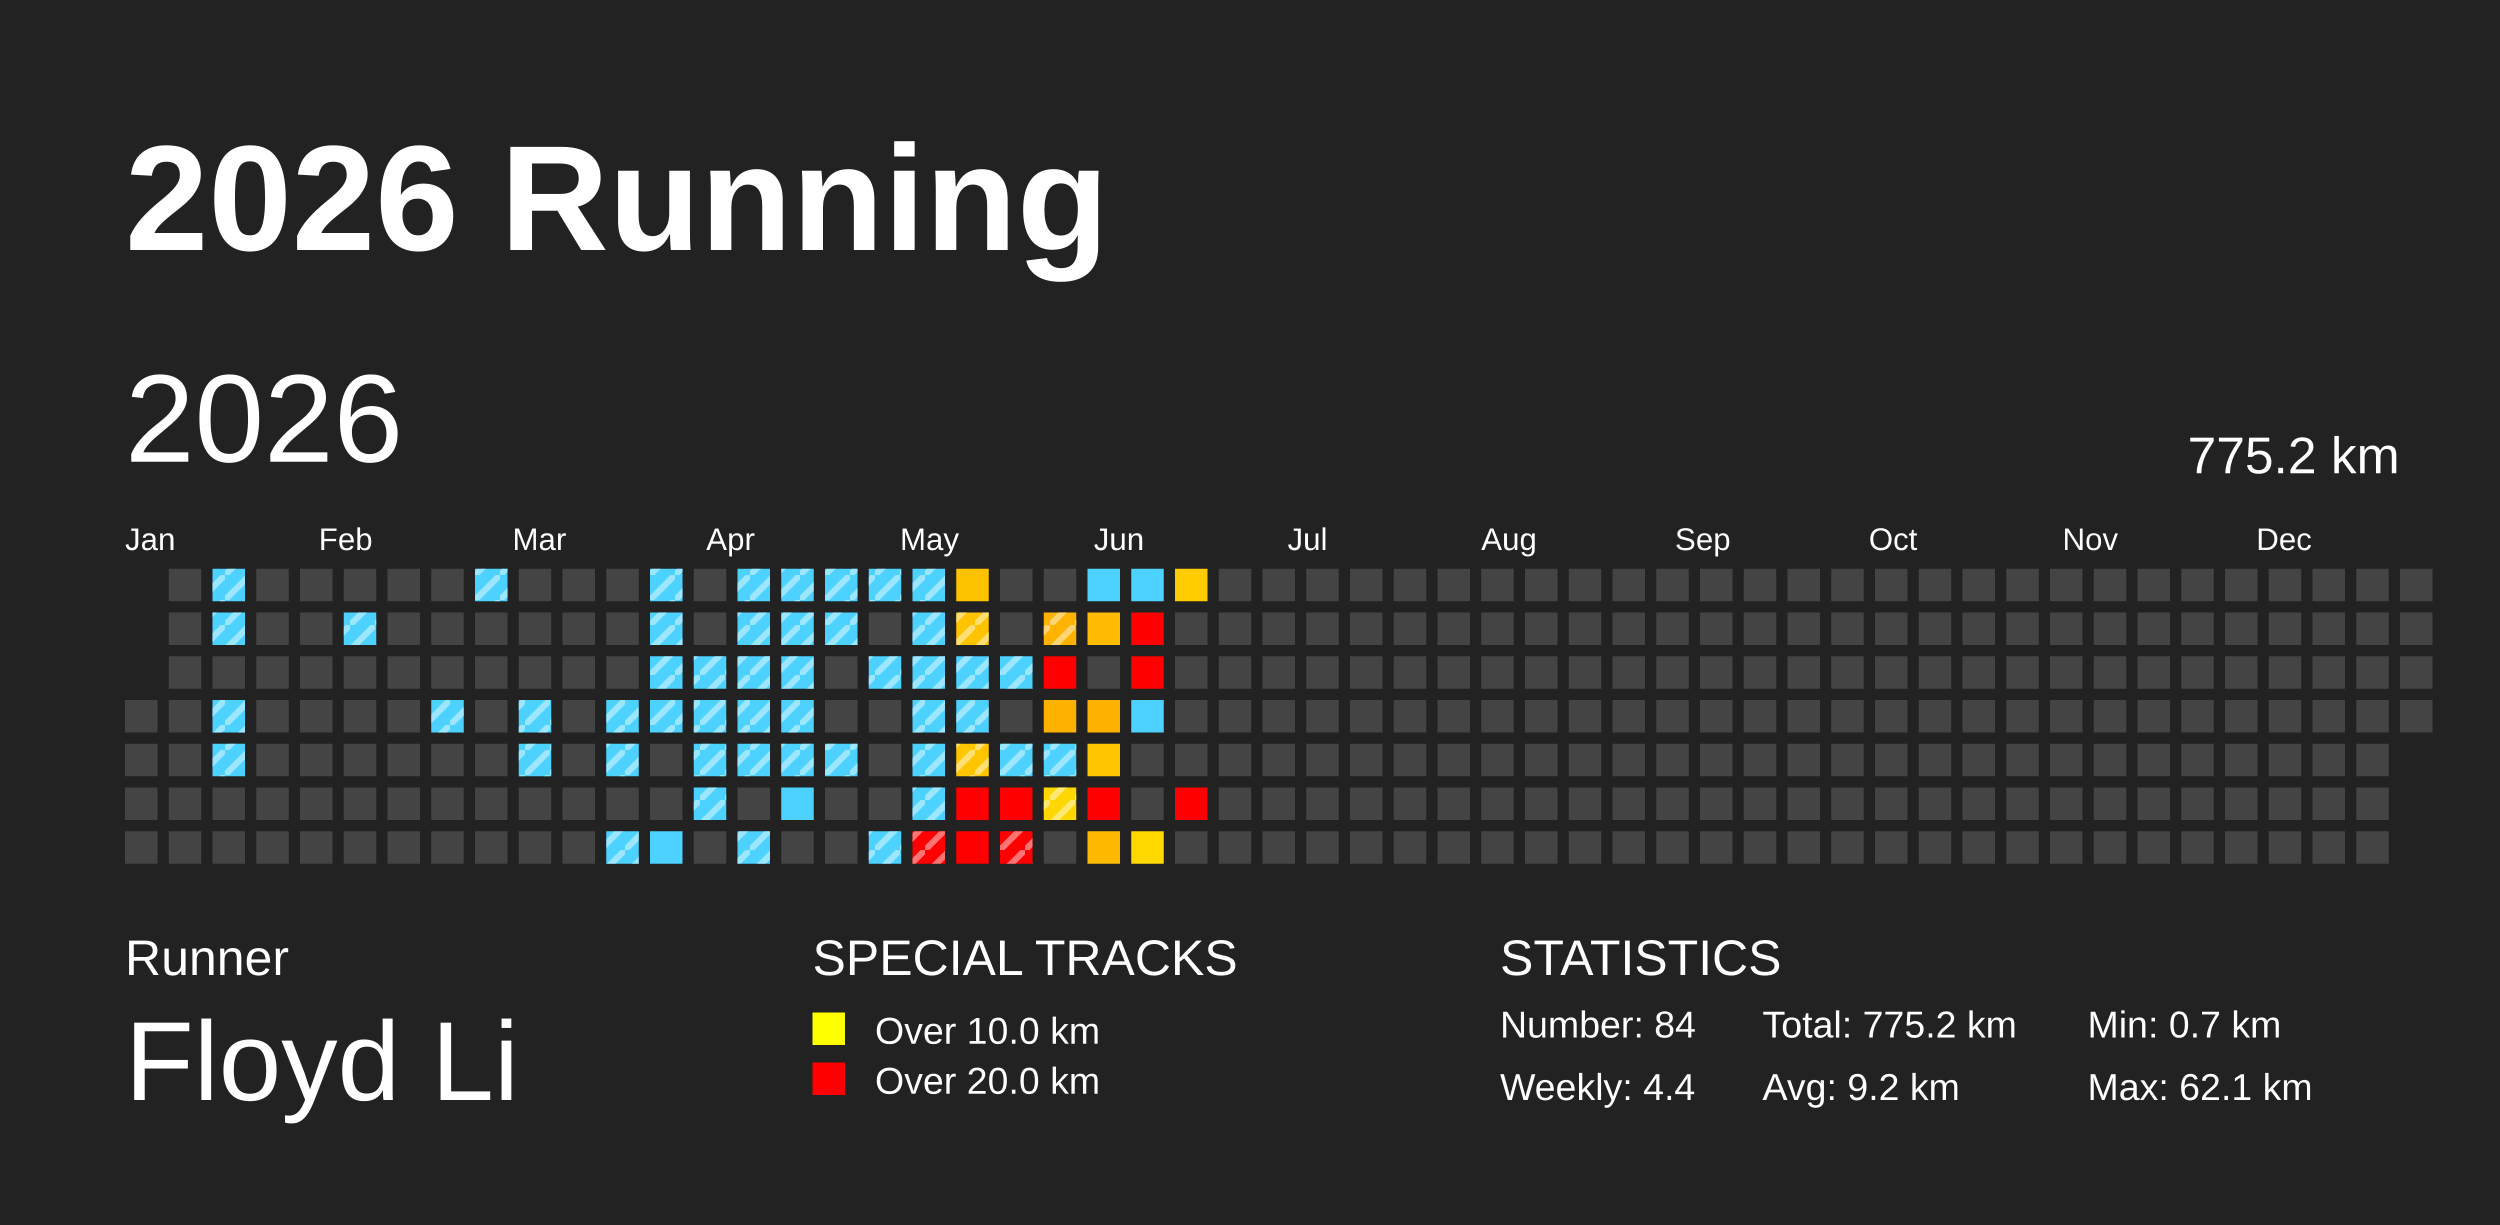
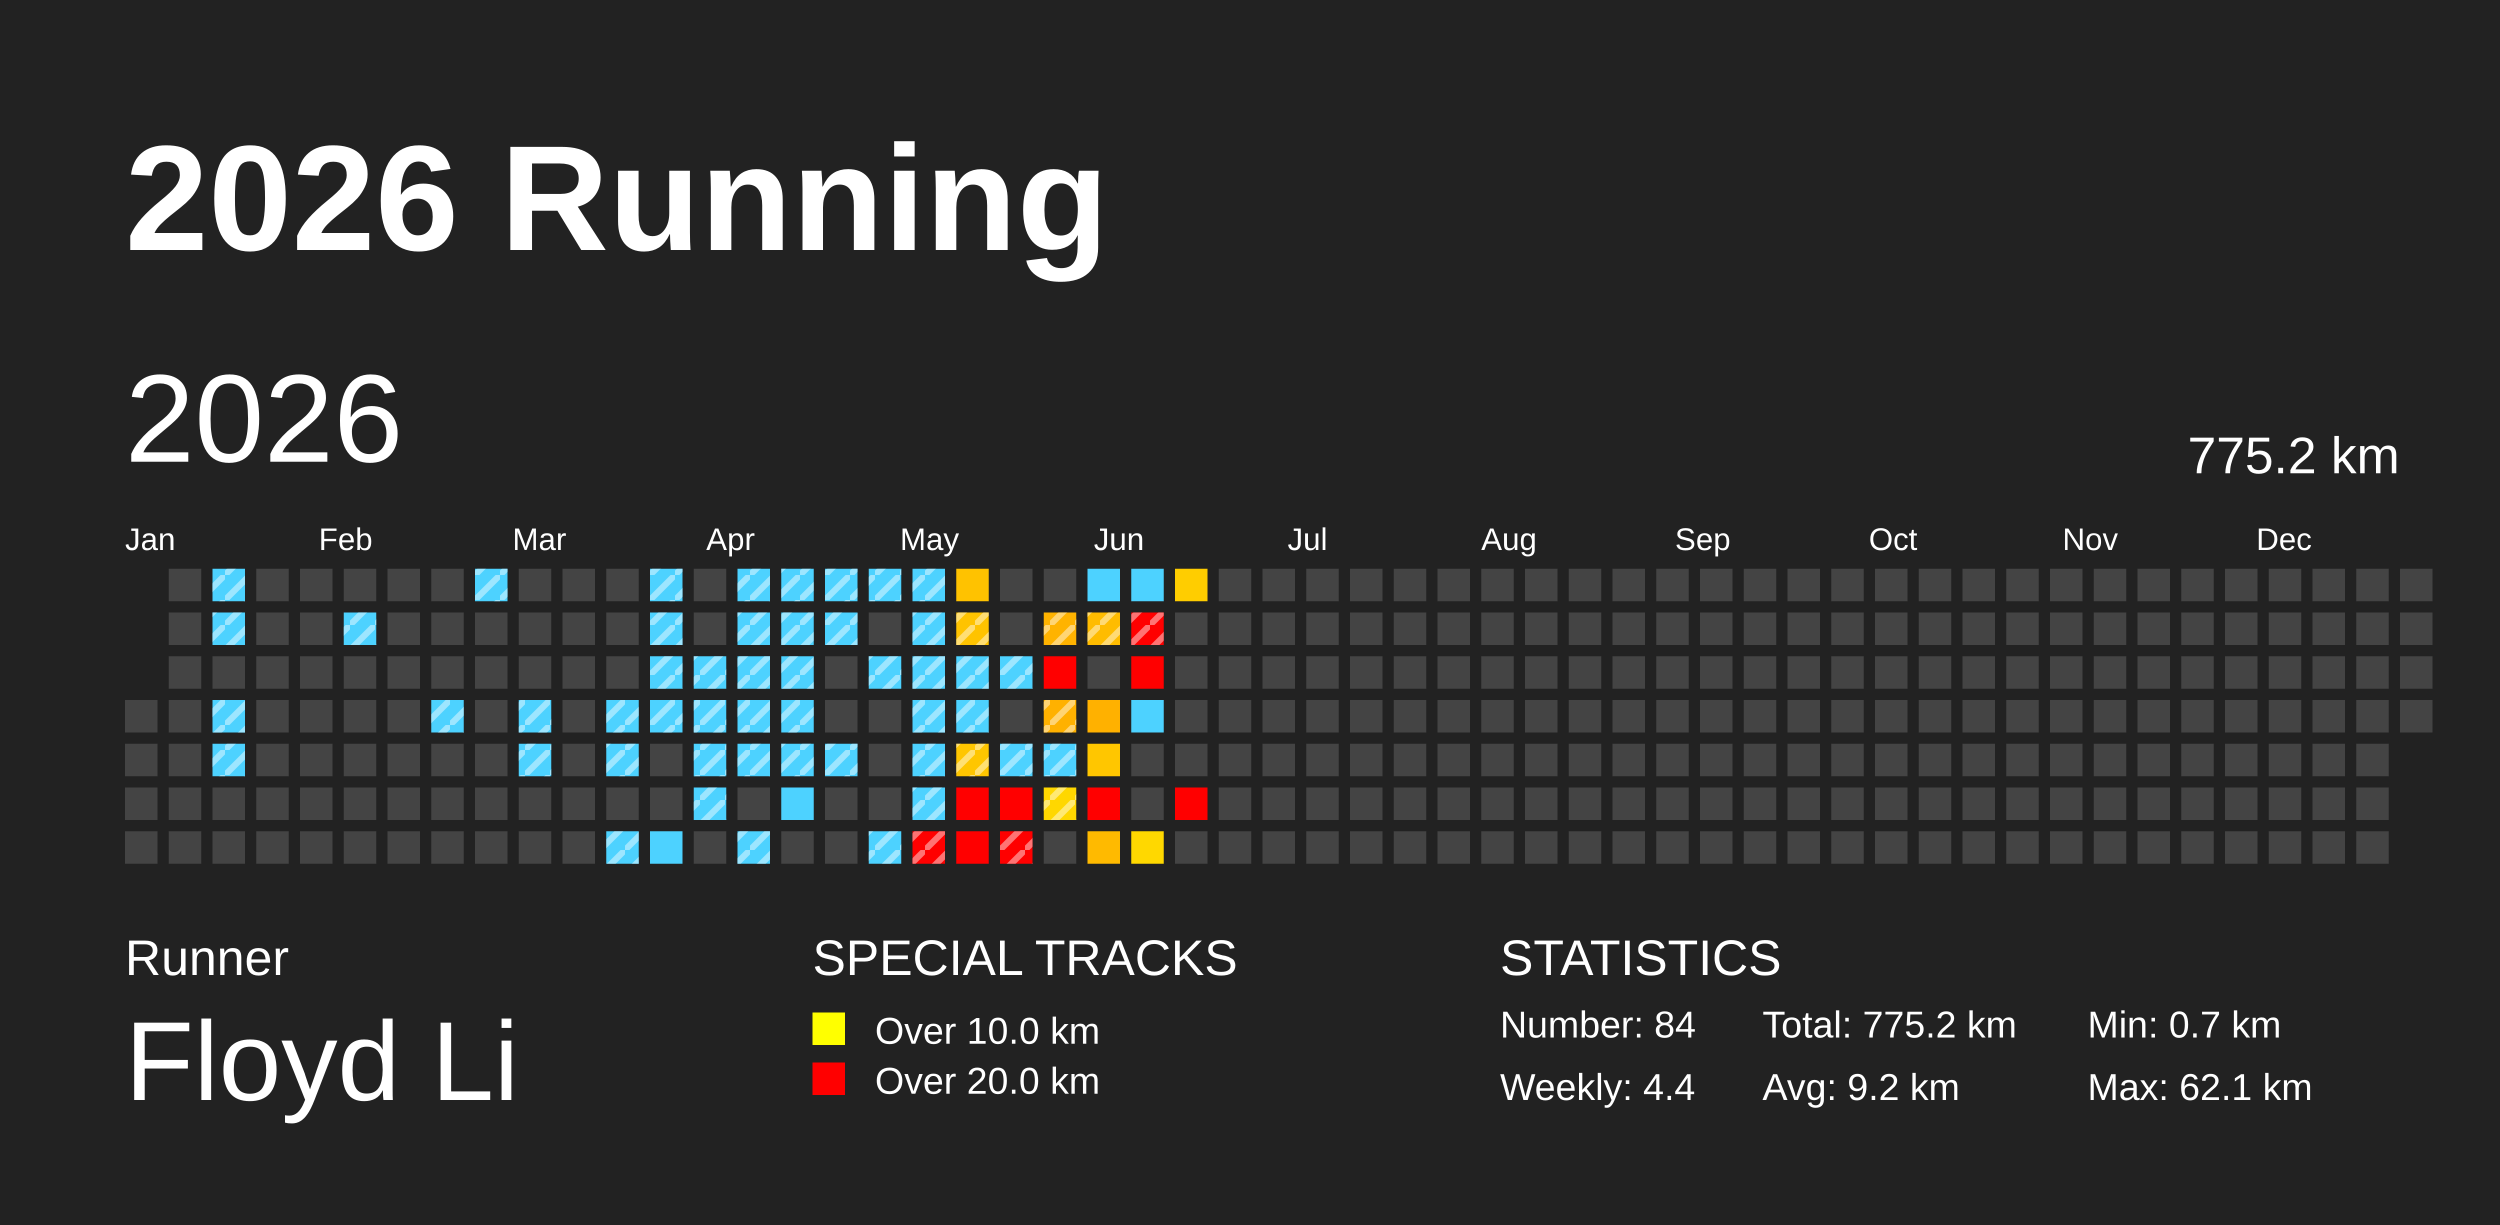
<svg xmlns="http://www.w3.org/2000/svg" baseProfile="full" height="98mm" version="1.1" viewBox="0,0,200,98" width="200mm">
  <defs>
    <pattern height="2" id="indoor-stripe" patternUnits="userSpaceOnUse" width="2">
      <line stroke="white" stroke-opacity="0.45" stroke-width="0.5" x1="0" x2="2" y1="2" y2="0" />
    </pattern>
  </defs>
  <rect fill="#222222" height="98" width="200" x="0" y="0" />
  <text fill="#FFFFFF" style="font-size:12px; font-family:Arial; font-weight:bold;" x="10" y="20">2026 Running</text>
  <text fill="#FFFFFF" style="font-size:4px; font-family:Arial" x="10" y="78">Runner</text>
  <text fill="#FFFFFF" style="font-size:9px; font-family:Arial" x="10" y="88">Floyd Li</text>
  <text fill="#FFFFFF" style="font-size:4px; font-family:Arial" x="65" y="78">SPECIAL TRACKS</text>
  <rect fill="yellow" height="2.6" width="2.6" x="65" y="81" />
  <text fill="#FFFFFF" style="font-size:3px; font-family:Arial" x="70" y="83.5">Over 10.0 km</text>
  <rect fill="red" height="2.6" width="2.6" x="65" y="85" />
  <text fill="#FFFFFF" style="font-size:3px; font-family:Arial" x="70" y="87.5">Over 20.0 km</text>
  <text fill="#FFFFFF" style="font-size:4px; font-family:Arial" x="120" y="78">STATISTICS</text>
  <text fill="#FFFFFF" style="font-size:3px; font-family:Arial" x="120" y="83">Number: 84</text>
  <text fill="#FFFFFF" style="font-size:3px; font-family:Arial" x="120" y="88">Weekly: 4.4</text>
  <text fill="#FFFFFF" style="font-size:3px; font-family:Arial" x="141" y="83">Total: 775.2 km</text>
  <text fill="#FFFFFF" style="font-size:3px; font-family:Arial" x="141" y="88">Avg: 9.2 km</text>
  <text fill="#FFFFFF" style="font-size:3px; font-family:Arial" x="167" y="83">Min: 0.7 km</text>
  <text fill="#FFFFFF" style="font-size:3px; font-family:Arial" x="167" y="88">Max: 62.1 km</text>
  <text dominant-baseline="hanging" fill="#FFFFFF" style="font-size:10.0px; font-family:Arial;" x="10" y="30">2026</text>
  <text dominant-baseline="hanging" fill="#FFFFFF" style="font-size:4.125px; font-family:Arial;" x="175" y="35">775.2 km</text>
  <text fill="#FFFFFF" style="font-size:2.5px; font-family:Arial" x="10.0" y="44">Jan</text>
  <text fill="#FFFFFF" style="font-size:2.5px; font-family:Arial" x="25.5" y="44">Feb</text>
  <text fill="#FFFFFF" style="font-size:2.5px; font-family:Arial" x="41.0" y="44">Mar</text>
  <text fill="#FFFFFF" style="font-size:2.5px; font-family:Arial" x="56.5" y="44">Apr</text>
  <text fill="#FFFFFF" style="font-size:2.5px; font-family:Arial" x="72.0" y="44">May</text>
  <text fill="#FFFFFF" style="font-size:2.5px; font-family:Arial" x="87.5" y="44">Jun</text>
  <text fill="#FFFFFF" style="font-size:2.5px; font-family:Arial" x="103.0" y="44">Jul</text>
  <text fill="#FFFFFF" style="font-size:2.5px; font-family:Arial" x="118.5" y="44">Aug</text>
  <text fill="#FFFFFF" style="font-size:2.5px; font-family:Arial" x="134.0" y="44">Sep</text>
  <text fill="#FFFFFF" style="font-size:2.5px; font-family:Arial" x="149.5" y="44">Oct</text>
  <text fill="#FFFFFF" style="font-size:2.5px; font-family:Arial" x="165.0" y="44">Nov</text>
  <text fill="#FFFFFF" style="font-size:2.5px; font-family:Arial" x="180.5" y="44">Dec</text>
  <rect fill="#444444" height="2.6" width="2.6" x="10.0" y="56.0" />
  <rect fill="#444444" height="2.6" width="2.6" x="10.0" y="59.5" />
  <rect fill="#444444" height="2.6" width="2.6" x="10.0" y="63.0" />
  <rect fill="#444444" height="2.6" width="2.6" x="10.0" y="66.5" />
  <rect fill="#444444" height="2.6" width="2.6" x="13.5" y="45.5" />
  <rect fill="#444444" height="2.6" width="2.6" x="13.5" y="49.0" />
  <rect fill="#444444" height="2.6" width="2.6" x="13.5" y="52.5" />
  <rect fill="#444444" height="2.6" width="2.6" x="13.5" y="56.0" />
  <rect fill="#444444" height="2.6" width="2.6" x="13.5" y="59.5" />
  <rect fill="#444444" height="2.6" width="2.6" x="13.5" y="63.0" />
  <rect fill="#444444" height="2.6" width="2.6" x="13.5" y="66.5" />
  <rect fill="#4dd2ff" height="2.6" width="2.6" x="17.0" y="45.5" />
  <rect fill="url(#indoor-stripe)" height="2.6" style="pointer-events: none;" width="2.6" x="17.0" y="45.5" />
  <rect fill="#4dd2ff" height="2.6" width="2.6" x="17.0" y="49.0" />
  <rect fill="url(#indoor-stripe)" height="2.6" style="pointer-events: none;" width="2.6" x="17.0" y="49.0" />
  <rect fill="#444444" height="2.6" width="2.6" x="17.0" y="52.5" />
  <rect fill="#4dd2ff" height="2.6" width="2.6" x="17.0" y="56.0" />
  <rect fill="url(#indoor-stripe)" height="2.6" style="pointer-events: none;" width="2.6" x="17.0" y="56.0" />
  <rect fill="#4dd2ff" height="2.6" width="2.6" x="17.0" y="59.5" />
  <rect fill="url(#indoor-stripe)" height="2.6" style="pointer-events: none;" width="2.6" x="17.0" y="59.5" />
  <rect fill="#444444" height="2.6" width="2.6" x="17.0" y="63.0" />
  <rect fill="#444444" height="2.6" width="2.6" x="17.0" y="66.5" />
  <rect fill="#444444" height="2.6" width="2.6" x="20.5" y="45.5" />
  <rect fill="#444444" height="2.6" width="2.6" x="20.5" y="49.0" />
  <rect fill="#444444" height="2.6" width="2.6" x="20.5" y="52.5" />
  <rect fill="#444444" height="2.6" width="2.6" x="20.5" y="56.0" />
  <rect fill="#444444" height="2.6" width="2.6" x="20.5" y="59.5" />
  <rect fill="#444444" height="2.6" width="2.6" x="20.5" y="63.0" />
  <rect fill="#444444" height="2.6" width="2.6" x="20.5" y="66.5" />
  <rect fill="#444444" height="2.6" width="2.6" x="24.0" y="45.5" />
  <rect fill="#444444" height="2.6" width="2.6" x="24.0" y="49.0" />
  <rect fill="#444444" height="2.6" width="2.6" x="24.0" y="52.5" />
  <rect fill="#444444" height="2.6" width="2.6" x="24.0" y="56.0" />
  <rect fill="#444444" height="2.6" width="2.6" x="24.0" y="59.5" />
  <rect fill="#444444" height="2.6" width="2.6" x="24.0" y="63.0" />
  <rect fill="#444444" height="2.6" width="2.6" x="24.0" y="66.5" />
  <rect fill="#444444" height="2.6" width="2.6" x="27.5" y="45.5" />
  <rect fill="#4dd2ff" height="2.6" width="2.6" x="27.5" y="49.0" />
  <rect fill="url(#indoor-stripe)" height="2.6" style="pointer-events: none;" width="2.6" x="27.5" y="49.0" />
  <rect fill="#444444" height="2.6" width="2.6" x="27.5" y="52.5" />
  <rect fill="#444444" height="2.6" width="2.6" x="27.5" y="56.0" />
  <rect fill="#444444" height="2.6" width="2.6" x="27.5" y="59.5" />
  <rect fill="#444444" height="2.6" width="2.6" x="27.5" y="63.0" />
  <rect fill="#444444" height="2.6" width="2.6" x="27.5" y="66.5" />
  <rect fill="#444444" height="2.6" width="2.6" x="31.0" y="45.5" />
  <rect fill="#444444" height="2.6" width="2.6" x="31.0" y="49.0" />
  <rect fill="#444444" height="2.6" width="2.6" x="31.0" y="52.5" />
  <rect fill="#444444" height="2.6" width="2.6" x="31.0" y="56.0" />
  <rect fill="#444444" height="2.6" width="2.6" x="31.0" y="59.5" />
  <rect fill="#444444" height="2.6" width="2.6" x="31.0" y="63.0" />
  <rect fill="#444444" height="2.6" width="2.6" x="31.0" y="66.5" />
  <rect fill="#444444" height="2.6" width="2.6" x="34.5" y="45.5" />
  <rect fill="#444444" height="2.6" width="2.6" x="34.5" y="49.0" />
  <rect fill="#444444" height="2.6" width="2.6" x="34.5" y="52.5" />
  <rect fill="#4dd2ff" height="2.6" width="2.6" x="34.5" y="56.0" />
  <rect fill="url(#indoor-stripe)" height="2.6" style="pointer-events: none;" width="2.6" x="34.5" y="56.0" />
  <rect fill="#444444" height="2.6" width="2.6" x="34.5" y="59.5" />
  <rect fill="#444444" height="2.6" width="2.6" x="34.5" y="63.0" />
  <rect fill="#444444" height="2.6" width="2.6" x="34.5" y="66.5" />
  <rect fill="#4dd2ff" height="2.6" width="2.6" x="38.0" y="45.5" />
  <rect fill="url(#indoor-stripe)" height="2.6" style="pointer-events: none;" width="2.6" x="38.0" y="45.5" />
  <rect fill="#444444" height="2.6" width="2.6" x="38.0" y="49.0" />
  <rect fill="#444444" height="2.6" width="2.6" x="38.0" y="52.5" />
  <rect fill="#444444" height="2.6" width="2.6" x="38.0" y="56.0" />
  <rect fill="#444444" height="2.6" width="2.6" x="38.0" y="59.5" />
  <rect fill="#444444" height="2.6" width="2.6" x="38.0" y="63.0" />
  <rect fill="#444444" height="2.6" width="2.6" x="38.0" y="66.5" />
  <rect fill="#444444" height="2.6" width="2.6" x="41.5" y="45.5" />
  <rect fill="#444444" height="2.6" width="2.6" x="41.5" y="49.0" />
  <rect fill="#444444" height="2.6" width="2.6" x="41.5" y="52.5" />
  <rect fill="#4dd2ff" height="2.6" width="2.6" x="41.5" y="56.0" />
  <rect fill="url(#indoor-stripe)" height="2.6" style="pointer-events: none;" width="2.6" x="41.5" y="56.0" />
  <rect fill="#4dd2ff" height="2.6" width="2.6" x="41.5" y="59.5" />
  <rect fill="url(#indoor-stripe)" height="2.6" style="pointer-events: none;" width="2.6" x="41.5" y="59.5" />
  <rect fill="#444444" height="2.6" width="2.6" x="41.5" y="63.0" />
  <rect fill="#444444" height="2.6" width="2.6" x="41.5" y="66.5" />
  <rect fill="#444444" height="2.6" width="2.6" x="45.0" y="45.5" />
  <rect fill="#444444" height="2.6" width="2.6" x="45.0" y="49.0" />
  <rect fill="#444444" height="2.6" width="2.6" x="45.0" y="52.5" />
  <rect fill="#444444" height="2.6" width="2.6" x="45.0" y="56.0" />
  <rect fill="#444444" height="2.6" width="2.6" x="45.0" y="59.5" />
  <rect fill="#444444" height="2.6" width="2.6" x="45.0" y="63.0" />
  <rect fill="#444444" height="2.6" width="2.6" x="45.0" y="66.5" />
  <rect fill="#444444" height="2.6" width="2.6" x="48.5" y="45.5" />
  <rect fill="#444444" height="2.6" width="2.6" x="48.5" y="49.0" />
  <rect fill="#444444" height="2.6" width="2.6" x="48.5" y="52.5" />
  <rect fill="#4dd2ff" height="2.6" width="2.6" x="48.5" y="56.0" />
  <rect fill="url(#indoor-stripe)" height="2.6" style="pointer-events: none;" width="2.6" x="48.5" y="56.0" />
  <rect fill="#4dd2ff" height="2.6" width="2.6" x="48.5" y="59.5" />
  <rect fill="url(#indoor-stripe)" height="2.6" style="pointer-events: none;" width="2.6" x="48.5" y="59.5" />
  <rect fill="#444444" height="2.6" width="2.6" x="48.5" y="63.0" />
  <rect fill="#4dd2ff" height="2.6" width="2.6" x="48.5" y="66.5" />
  <rect fill="url(#indoor-stripe)" height="2.6" style="pointer-events: none;" width="2.6" x="48.5" y="66.5" />
  <rect fill="#4dd2ff" height="2.6" width="2.6" x="52.0" y="45.5" />
  <rect fill="url(#indoor-stripe)" height="2.6" style="pointer-events: none;" width="2.6" x="52.0" y="45.5" />
  <rect fill="#4dd2ff" height="2.6" width="2.6" x="52.0" y="49.0" />
  <rect fill="url(#indoor-stripe)" height="2.6" style="pointer-events: none;" width="2.6" x="52.0" y="49.0" />
  <rect fill="#4dd2ff" height="2.6" width="2.6" x="52.0" y="52.5" />
  <rect fill="url(#indoor-stripe)" height="2.6" style="pointer-events: none;" width="2.6" x="52.0" y="52.5" />
  <rect fill="#4dd2ff" height="2.6" width="2.6" x="52.0" y="56.0" />
  <rect fill="url(#indoor-stripe)" height="2.6" style="pointer-events: none;" width="2.6" x="52.0" y="56.0" />
  <rect fill="#444444" height="2.6" width="2.6" x="52.0" y="59.5" />
  <rect fill="#444444" height="2.6" width="2.6" x="52.0" y="63.0" />
  <rect fill="#4dd2ff" height="2.6" width="2.6" x="52.0" y="66.5" />
  <rect fill="#444444" height="2.6" width="2.6" x="55.5" y="45.5" />
  <rect fill="#444444" height="2.6" width="2.6" x="55.5" y="49.0" />
  <rect fill="#4dd2ff" height="2.6" width="2.6" x="55.5" y="52.5" />
  <rect fill="url(#indoor-stripe)" height="2.6" style="pointer-events: none;" width="2.6" x="55.5" y="52.5" />
  <rect fill="#4dd2ff" height="2.6" width="2.6" x="55.5" y="56.0" />
  <rect fill="url(#indoor-stripe)" height="2.6" style="pointer-events: none;" width="2.6" x="55.5" y="56.0" />
  <rect fill="#4dd2ff" height="2.6" width="2.6" x="55.5" y="59.5" />
  <rect fill="url(#indoor-stripe)" height="2.6" style="pointer-events: none;" width="2.6" x="55.5" y="59.5" />
  <rect fill="#4dd2ff" height="2.6" width="2.6" x="55.5" y="63.0" />
  <rect fill="url(#indoor-stripe)" height="2.6" style="pointer-events: none;" width="2.6" x="55.5" y="63.0" />
  <rect fill="#444444" height="2.6" width="2.6" x="55.5" y="66.5" />
  <rect fill="#4dd2ff" height="2.6" width="2.6" x="59.0" y="45.5" />
  <rect fill="url(#indoor-stripe)" height="2.6" style="pointer-events: none;" width="2.6" x="59.0" y="45.5" />
  <rect fill="#4dd2ff" height="2.6" width="2.6" x="59.0" y="49.0" />
  <rect fill="url(#indoor-stripe)" height="2.6" style="pointer-events: none;" width="2.6" x="59.0" y="49.0" />
  <rect fill="#4dd2ff" height="2.6" width="2.6" x="59.0" y="52.5" />
  <rect fill="url(#indoor-stripe)" height="2.6" style="pointer-events: none;" width="2.6" x="59.0" y="52.5" />
  <rect fill="#4dd2ff" height="2.6" width="2.6" x="59.0" y="56.0" />
  <rect fill="url(#indoor-stripe)" height="2.6" style="pointer-events: none;" width="2.6" x="59.0" y="56.0" />
  <rect fill="#4dd2ff" height="2.6" width="2.6" x="59.0" y="59.5" />
  <rect fill="url(#indoor-stripe)" height="2.6" style="pointer-events: none;" width="2.6" x="59.0" y="59.5" />
  <rect fill="#444444" height="2.6" width="2.6" x="59.0" y="63.0" />
  <rect fill="#4dd2ff" height="2.6" width="2.6" x="59.0" y="66.5" />
  <rect fill="url(#indoor-stripe)" height="2.6" style="pointer-events: none;" width="2.6" x="59.0" y="66.5" />
  <rect fill="#4dd2ff" height="2.6" width="2.6" x="62.5" y="45.5" />
  <rect fill="url(#indoor-stripe)" height="2.6" style="pointer-events: none;" width="2.6" x="62.5" y="45.5" />
  <rect fill="#4dd2ff" height="2.6" width="2.6" x="62.5" y="49.0" />
  <rect fill="url(#indoor-stripe)" height="2.6" style="pointer-events: none;" width="2.6" x="62.5" y="49.0" />
  <rect fill="#4dd2ff" height="2.6" width="2.6" x="62.5" y="52.5" />
  <rect fill="url(#indoor-stripe)" height="2.6" style="pointer-events: none;" width="2.6" x="62.5" y="52.5" />
  <rect fill="#4dd2ff" height="2.6" width="2.6" x="62.5" y="56.0" />
  <rect fill="url(#indoor-stripe)" height="2.6" style="pointer-events: none;" width="2.6" x="62.5" y="56.0" />
  <rect fill="#4dd2ff" height="2.6" width="2.6" x="62.5" y="59.5" />
  <rect fill="url(#indoor-stripe)" height="2.6" style="pointer-events: none;" width="2.6" x="62.5" y="59.5" />
  <rect fill="#4dd2ff" height="2.6" width="2.6" x="62.5" y="63.0" />
  <rect fill="#444444" height="2.6" width="2.6" x="62.5" y="66.5" />
  <rect fill="#4dd2ff" height="2.6" width="2.6" x="66.0" y="45.5" />
  <rect fill="url(#indoor-stripe)" height="2.6" style="pointer-events: none;" width="2.6" x="66.0" y="45.5" />
  <rect fill="#4dd2ff" height="2.6" width="2.6" x="66.0" y="49.0" />
  <rect fill="url(#indoor-stripe)" height="2.6" style="pointer-events: none;" width="2.6" x="66.0" y="49.0" />
  <rect fill="#444444" height="2.6" width="2.6" x="66.0" y="52.5" />
  <rect fill="#444444" height="2.6" width="2.6" x="66.0" y="56.0" />
  <rect fill="#4dd2ff" height="2.6" width="2.6" x="66.0" y="59.5" />
  <rect fill="url(#indoor-stripe)" height="2.6" style="pointer-events: none;" width="2.6" x="66.0" y="59.5" />
  <rect fill="#444444" height="2.6" width="2.6" x="66.0" y="63.0" />
  <rect fill="#444444" height="2.6" width="2.6" x="66.0" y="66.5" />
  <rect fill="#4dd2ff" height="2.6" width="2.6" x="69.5" y="45.5" />
  <rect fill="url(#indoor-stripe)" height="2.6" style="pointer-events: none;" width="2.6" x="69.5" y="45.5" />
  <rect fill="#444444" height="2.6" width="2.6" x="69.5" y="49.0" />
  <rect fill="#4dd2ff" height="2.6" width="2.6" x="69.5" y="52.5" />
  <rect fill="url(#indoor-stripe)" height="2.6" style="pointer-events: none;" width="2.6" x="69.5" y="52.5" />
  <rect fill="#444444" height="2.6" width="2.6" x="69.5" y="56.0" />
  <rect fill="#444444" height="2.6" width="2.6" x="69.5" y="59.5" />
  <rect fill="#444444" height="2.6" width="2.6" x="69.5" y="63.0" />
  <rect fill="#4dd2ff" height="2.6" width="2.6" x="69.5" y="66.5" />
  <rect fill="url(#indoor-stripe)" height="2.6" style="pointer-events: none;" width="2.6" x="69.5" y="66.5" />
  <rect fill="#4dd2ff" height="2.6" width="2.6" x="73.0" y="45.5" />
  <rect fill="url(#indoor-stripe)" height="2.6" style="pointer-events: none;" width="2.6" x="73.0" y="45.5" />
  <rect fill="#4dd2ff" height="2.6" width="2.6" x="73.0" y="49.0" />
  <rect fill="url(#indoor-stripe)" height="2.6" style="pointer-events: none;" width="2.6" x="73.0" y="49.0" />
  <rect fill="#4dd2ff" height="2.6" width="2.6" x="73.0" y="52.5" />
  <rect fill="url(#indoor-stripe)" height="2.6" style="pointer-events: none;" width="2.6" x="73.0" y="52.5" />
  <rect fill="#4dd2ff" height="2.6" width="2.6" x="73.0" y="56.0" />
  <rect fill="url(#indoor-stripe)" height="2.6" style="pointer-events: none;" width="2.6" x="73.0" y="56.0" />
  <rect fill="#4dd2ff" height="2.6" width="2.6" x="73.0" y="59.5" />
  <rect fill="url(#indoor-stripe)" height="2.6" style="pointer-events: none;" width="2.6" x="73.0" y="59.5" />
  <rect fill="#4dd2ff" height="2.6" width="2.6" x="73.0" y="63.0" />
  <rect fill="url(#indoor-stripe)" height="2.6" style="pointer-events: none;" width="2.6" x="73.0" y="63.0" />
  <rect fill="red" height="2.6" width="2.6" x="73.0" y="66.5" />
  <rect fill="url(#indoor-stripe)" height="2.6" style="pointer-events: none;" width="2.6" x="73.0" y="66.5" />
  <rect fill="#ffc200" height="2.6" width="2.6" x="76.5" y="45.5" />
  <rect fill="#ffc300" height="2.6" width="2.6" x="76.5" y="49.0" />
  <rect fill="url(#indoor-stripe)" height="2.6" style="pointer-events: none;" width="2.6" x="76.5" y="49.0" />
  <rect fill="#4dd2ff" height="2.6" width="2.6" x="76.5" y="52.5" />
  <rect fill="url(#indoor-stripe)" height="2.6" style="pointer-events: none;" width="2.6" x="76.5" y="52.5" />
  <rect fill="#4dd2ff" height="2.6" width="2.6" x="76.5" y="56.0" />
  <rect fill="url(#indoor-stripe)" height="2.6" style="pointer-events: none;" width="2.6" x="76.5" y="56.0" />
  <rect fill="#ffc600" height="2.6" width="2.6" x="76.5" y="59.5" />
  <rect fill="url(#indoor-stripe)" height="2.6" style="pointer-events: none;" width="2.6" x="76.5" y="59.5" />
  <rect fill="red" height="2.6" width="2.6" x="76.5" y="63.0" />
  <rect fill="red" height="2.6" width="2.6" x="76.5" y="66.5" />
  <rect fill="#444444" height="2.6" width="2.6" x="80.0" y="45.5" />
  <rect fill="#444444" height="2.6" width="2.6" x="80.0" y="49.0" />
  <rect fill="#4dd2ff" height="2.6" width="2.6" x="80.0" y="52.5" />
  <rect fill="url(#indoor-stripe)" height="2.6" style="pointer-events: none;" width="2.6" x="80.0" y="52.5" />
  <rect fill="#444444" height="2.6" width="2.6" x="80.0" y="56.0" />
  <rect fill="#4dd2ff" height="2.6" width="2.6" x="80.0" y="59.5" />
  <rect fill="url(#indoor-stripe)" height="2.6" style="pointer-events: none;" width="2.6" x="80.0" y="59.5" />
  <rect fill="red" height="2.6" width="2.6" x="80.0" y="63.0" />
  <rect fill="red" height="2.6" width="2.6" x="80.0" y="66.5" />
  <rect fill="url(#indoor-stripe)" height="2.6" style="pointer-events: none;" width="2.6" x="80.0" y="66.5" />
  <rect fill="#444444" height="2.6" width="2.6" x="83.5" y="45.5" />
  <rect fill="#ffb300" height="2.6" width="2.6" x="83.5" y="49.0" />
  <rect fill="url(#indoor-stripe)" height="2.6" style="pointer-events: none;" width="2.6" x="83.5" y="49.0" />
  <rect fill="red" height="2.6" width="2.6" x="83.5" y="52.5" />
  <rect fill="#ffb100" height="2.6" width="2.6" x="83.5" y="56.0" />
+   <rect fill="url(#indoor-stripe)" height="2.6" style="pointer-events: none;" width="2.6" x="83.5" y="56.0" />
  <rect fill="#4dd2ff" height="2.6" width="2.6" x="83.5" y="59.5" />
  <rect fill="url(#indoor-stripe)" height="2.6" style="pointer-events: none;" width="2.6" x="83.5" y="59.5" />
  <rect fill="#ffd700" height="2.6" width="2.6" x="83.5" y="63.0" />
  <rect fill="url(#indoor-stripe)" height="2.6" style="pointer-events: none;" width="2.6" x="83.5" y="63.0" />
  <rect fill="#444444" height="2.6" width="2.6" x="83.5" y="66.5" />
  <rect fill="#4dd2ff" height="2.6" width="2.6" x="87.0" y="45.5" />
  <rect fill="#ffbc00" height="2.6" width="2.6" x="87.0" y="49.0" />
+   <rect fill="url(#indoor-stripe)" height="2.6" style="pointer-events: none;" width="2.6" x="87.0" y="49.0" />
  <rect fill="#444444" height="2.6" width="2.6" x="87.0" y="52.5" />
  <rect fill="#ffb100" height="2.6" width="2.6" x="87.0" y="56.0" />
  <rect fill="#ffc600" height="2.6" width="2.6" x="87.0" y="59.5" />
  <rect fill="red" height="2.6" width="2.6" x="87.0" y="63.0" />
  <rect fill="#ffba00" height="2.6" width="2.6" x="87.0" y="66.5" />
  <rect fill="#4dd2ff" height="2.6" width="2.6" x="90.5" y="45.5" />
  <rect fill="red" height="2.6" width="2.6" x="90.5" y="49.0" />
+   <rect fill="url(#indoor-stripe)" height="2.6" style="pointer-events: none;" width="2.6" x="90.5" y="49.0" />
  <rect fill="red" height="2.6" width="2.6" x="90.5" y="52.5" />
  <rect fill="#4dd2ff" height="2.6" width="2.6" x="90.5" y="56.0" />
  <rect fill="#444444" height="2.6" width="2.6" x="90.5" y="59.5" />
  <rect fill="#444444" height="2.6" width="2.6" x="90.5" y="63.0" />
  <rect fill="#ffd800" height="2.6" width="2.6" x="90.5" y="66.5" />
  <rect fill="#ffcd00" height="2.6" width="2.6" x="94.0" y="45.5" />
  <rect fill="#444444" height="2.6" width="2.6" x="94.0" y="49.0" />
  <rect fill="#444444" height="2.6" width="2.6" x="94.0" y="52.5" />
  <rect fill="#444444" height="2.6" width="2.6" x="94.0" y="56.0" />
  <rect fill="#444444" height="2.6" width="2.6" x="94.0" y="59.5" />
  <rect fill="red" height="2.6" width="2.6" x="94.0" y="63.0" />
  <rect fill="#444444" height="2.6" width="2.6" x="94.0" y="66.5" />
  <rect fill="#444444" height="2.6" width="2.6" x="97.5" y="45.5" />
  <rect fill="#444444" height="2.6" width="2.6" x="97.5" y="49.0" />
  <rect fill="#444444" height="2.6" width="2.6" x="97.5" y="52.5" />
  <rect fill="#444444" height="2.6" width="2.6" x="97.5" y="56.0" />
  <rect fill="#444444" height="2.6" width="2.6" x="97.5" y="59.5" />
  <rect fill="#444444" height="2.6" width="2.6" x="97.5" y="63.0" />
  <rect fill="#444444" height="2.6" width="2.6" x="97.5" y="66.5" />
  <rect fill="#444444" height="2.6" width="2.6" x="101.0" y="45.5" />
  <rect fill="#444444" height="2.6" width="2.6" x="101.0" y="49.0" />
  <rect fill="#444444" height="2.6" width="2.6" x="101.0" y="52.5" />
  <rect fill="#444444" height="2.6" width="2.6" x="101.0" y="56.0" />
  <rect fill="#444444" height="2.6" width="2.6" x="101.0" y="59.5" />
  <rect fill="#444444" height="2.6" width="2.6" x="101.0" y="63.0" />
  <rect fill="#444444" height="2.6" width="2.6" x="101.0" y="66.5" />
  <rect fill="#444444" height="2.6" width="2.6" x="104.5" y="45.5" />
  <rect fill="#444444" height="2.6" width="2.6" x="104.5" y="49.0" />
  <rect fill="#444444" height="2.6" width="2.6" x="104.5" y="52.5" />
  <rect fill="#444444" height="2.6" width="2.6" x="104.5" y="56.0" />
  <rect fill="#444444" height="2.6" width="2.6" x="104.5" y="59.5" />
  <rect fill="#444444" height="2.6" width="2.6" x="104.5" y="63.0" />
  <rect fill="#444444" height="2.6" width="2.6" x="104.5" y="66.5" />
  <rect fill="#444444" height="2.6" width="2.6" x="108.0" y="45.5" />
  <rect fill="#444444" height="2.6" width="2.6" x="108.0" y="49.0" />
  <rect fill="#444444" height="2.6" width="2.6" x="108.0" y="52.5" />
  <rect fill="#444444" height="2.6" width="2.6" x="108.0" y="56.0" />
  <rect fill="#444444" height="2.6" width="2.6" x="108.0" y="59.5" />
  <rect fill="#444444" height="2.6" width="2.6" x="108.0" y="63.0" />
  <rect fill="#444444" height="2.6" width="2.6" x="108.0" y="66.5" />
  <rect fill="#444444" height="2.6" width="2.6" x="111.5" y="45.5" />
  <rect fill="#444444" height="2.6" width="2.6" x="111.5" y="49.0" />
  <rect fill="#444444" height="2.6" width="2.6" x="111.5" y="52.5" />
  <rect fill="#444444" height="2.6" width="2.6" x="111.5" y="56.0" />
  <rect fill="#444444" height="2.6" width="2.6" x="111.5" y="59.5" />
  <rect fill="#444444" height="2.6" width="2.6" x="111.5" y="63.0" />
  <rect fill="#444444" height="2.6" width="2.6" x="111.5" y="66.5" />
  <rect fill="#444444" height="2.6" width="2.6" x="115.0" y="45.5" />
  <rect fill="#444444" height="2.6" width="2.6" x="115.0" y="49.0" />
  <rect fill="#444444" height="2.6" width="2.6" x="115.0" y="52.5" />
  <rect fill="#444444" height="2.6" width="2.6" x="115.0" y="56.0" />
  <rect fill="#444444" height="2.6" width="2.6" x="115.0" y="59.5" />
  <rect fill="#444444" height="2.6" width="2.6" x="115.0" y="63.0" />
  <rect fill="#444444" height="2.6" width="2.6" x="115.0" y="66.5" />
  <rect fill="#444444" height="2.6" width="2.6" x="118.5" y="45.5" />
  <rect fill="#444444" height="2.6" width="2.6" x="118.5" y="49.0" />
  <rect fill="#444444" height="2.6" width="2.6" x="118.5" y="52.5" />
  <rect fill="#444444" height="2.6" width="2.6" x="118.5" y="56.0" />
  <rect fill="#444444" height="2.6" width="2.6" x="118.5" y="59.5" />
  <rect fill="#444444" height="2.6" width="2.6" x="118.5" y="63.0" />
  <rect fill="#444444" height="2.6" width="2.6" x="118.5" y="66.5" />
  <rect fill="#444444" height="2.6" width="2.6" x="122.0" y="45.5" />
  <rect fill="#444444" height="2.6" width="2.6" x="122.0" y="49.0" />
  <rect fill="#444444" height="2.6" width="2.6" x="122.0" y="52.5" />
  <rect fill="#444444" height="2.6" width="2.6" x="122.0" y="56.0" />
  <rect fill="#444444" height="2.6" width="2.6" x="122.0" y="59.5" />
  <rect fill="#444444" height="2.6" width="2.6" x="122.0" y="63.0" />
  <rect fill="#444444" height="2.6" width="2.6" x="122.0" y="66.5" />
  <rect fill="#444444" height="2.6" width="2.6" x="125.5" y="45.5" />
  <rect fill="#444444" height="2.6" width="2.6" x="125.5" y="49.0" />
  <rect fill="#444444" height="2.6" width="2.6" x="125.5" y="52.5" />
  <rect fill="#444444" height="2.6" width="2.6" x="125.5" y="56.0" />
  <rect fill="#444444" height="2.6" width="2.6" x="125.5" y="59.5" />
  <rect fill="#444444" height="2.6" width="2.6" x="125.5" y="63.0" />
  <rect fill="#444444" height="2.6" width="2.6" x="125.5" y="66.5" />
  <rect fill="#444444" height="2.6" width="2.6" x="129.0" y="45.5" />
  <rect fill="#444444" height="2.6" width="2.6" x="129.0" y="49.0" />
  <rect fill="#444444" height="2.6" width="2.6" x="129.0" y="52.5" />
  <rect fill="#444444" height="2.6" width="2.6" x="129.0" y="56.0" />
  <rect fill="#444444" height="2.6" width="2.6" x="129.0" y="59.5" />
  <rect fill="#444444" height="2.6" width="2.6" x="129.0" y="63.0" />
  <rect fill="#444444" height="2.6" width="2.6" x="129.0" y="66.5" />
  <rect fill="#444444" height="2.6" width="2.6" x="132.5" y="45.5" />
  <rect fill="#444444" height="2.6" width="2.6" x="132.5" y="49.0" />
  <rect fill="#444444" height="2.6" width="2.6" x="132.5" y="52.5" />
  <rect fill="#444444" height="2.6" width="2.6" x="132.5" y="56.0" />
  <rect fill="#444444" height="2.6" width="2.6" x="132.5" y="59.5" />
  <rect fill="#444444" height="2.6" width="2.6" x="132.5" y="63.0" />
  <rect fill="#444444" height="2.6" width="2.6" x="132.5" y="66.5" />
  <rect fill="#444444" height="2.6" width="2.6" x="136.0" y="45.5" />
  <rect fill="#444444" height="2.6" width="2.6" x="136.0" y="49.0" />
  <rect fill="#444444" height="2.6" width="2.6" x="136.0" y="52.5" />
  <rect fill="#444444" height="2.6" width="2.6" x="136.0" y="56.0" />
  <rect fill="#444444" height="2.6" width="2.6" x="136.0" y="59.5" />
  <rect fill="#444444" height="2.6" width="2.6" x="136.0" y="63.0" />
  <rect fill="#444444" height="2.6" width="2.6" x="136.0" y="66.5" />
  <rect fill="#444444" height="2.6" width="2.6" x="139.5" y="45.5" />
  <rect fill="#444444" height="2.6" width="2.6" x="139.5" y="49.0" />
  <rect fill="#444444" height="2.6" width="2.6" x="139.5" y="52.5" />
  <rect fill="#444444" height="2.6" width="2.6" x="139.5" y="56.0" />
  <rect fill="#444444" height="2.6" width="2.6" x="139.5" y="59.5" />
  <rect fill="#444444" height="2.6" width="2.6" x="139.5" y="63.0" />
  <rect fill="#444444" height="2.6" width="2.6" x="139.5" y="66.5" />
  <rect fill="#444444" height="2.6" width="2.6" x="143.0" y="45.5" />
  <rect fill="#444444" height="2.6" width="2.6" x="143.0" y="49.0" />
  <rect fill="#444444" height="2.6" width="2.6" x="143.0" y="52.5" />
  <rect fill="#444444" height="2.6" width="2.6" x="143.0" y="56.0" />
  <rect fill="#444444" height="2.6" width="2.6" x="143.0" y="59.5" />
  <rect fill="#444444" height="2.6" width="2.6" x="143.0" y="63.0" />
  <rect fill="#444444" height="2.6" width="2.6" x="143.0" y="66.5" />
  <rect fill="#444444" height="2.6" width="2.6" x="146.5" y="45.5" />
  <rect fill="#444444" height="2.6" width="2.6" x="146.5" y="49.0" />
  <rect fill="#444444" height="2.6" width="2.6" x="146.5" y="52.5" />
  <rect fill="#444444" height="2.6" width="2.6" x="146.5" y="56.0" />
  <rect fill="#444444" height="2.6" width="2.6" x="146.5" y="59.5" />
  <rect fill="#444444" height="2.6" width="2.6" x="146.5" y="63.0" />
  <rect fill="#444444" height="2.6" width="2.6" x="146.5" y="66.5" />
  <rect fill="#444444" height="2.6" width="2.6" x="150.0" y="45.5" />
  <rect fill="#444444" height="2.6" width="2.6" x="150.0" y="49.0" />
  <rect fill="#444444" height="2.6" width="2.6" x="150.0" y="52.5" />
  <rect fill="#444444" height="2.6" width="2.6" x="150.0" y="56.0" />
  <rect fill="#444444" height="2.6" width="2.6" x="150.0" y="59.5" />
  <rect fill="#444444" height="2.6" width="2.6" x="150.0" y="63.0" />
  <rect fill="#444444" height="2.6" width="2.6" x="150.0" y="66.5" />
  <rect fill="#444444" height="2.6" width="2.6" x="153.5" y="45.5" />
  <rect fill="#444444" height="2.6" width="2.6" x="153.5" y="49.0" />
  <rect fill="#444444" height="2.6" width="2.6" x="153.5" y="52.5" />
  <rect fill="#444444" height="2.6" width="2.6" x="153.5" y="56.0" />
  <rect fill="#444444" height="2.6" width="2.6" x="153.5" y="59.5" />
  <rect fill="#444444" height="2.6" width="2.6" x="153.5" y="63.0" />
  <rect fill="#444444" height="2.6" width="2.6" x="153.5" y="66.5" />
  <rect fill="#444444" height="2.6" width="2.6" x="157.0" y="45.5" />
  <rect fill="#444444" height="2.6" width="2.6" x="157.0" y="49.0" />
  <rect fill="#444444" height="2.6" width="2.6" x="157.0" y="52.5" />
  <rect fill="#444444" height="2.6" width="2.6" x="157.0" y="56.0" />
  <rect fill="#444444" height="2.6" width="2.6" x="157.0" y="59.5" />
  <rect fill="#444444" height="2.6" width="2.6" x="157.0" y="63.0" />
  <rect fill="#444444" height="2.6" width="2.6" x="157.0" y="66.5" />
  <rect fill="#444444" height="2.6" width="2.6" x="160.5" y="45.5" />
  <rect fill="#444444" height="2.6" width="2.6" x="160.5" y="49.0" />
  <rect fill="#444444" height="2.6" width="2.6" x="160.5" y="52.5" />
  <rect fill="#444444" height="2.6" width="2.6" x="160.5" y="56.0" />
  <rect fill="#444444" height="2.6" width="2.6" x="160.5" y="59.5" />
  <rect fill="#444444" height="2.6" width="2.6" x="160.5" y="63.0" />
  <rect fill="#444444" height="2.6" width="2.6" x="160.5" y="66.5" />
  <rect fill="#444444" height="2.6" width="2.6" x="164.0" y="45.5" />
  <rect fill="#444444" height="2.6" width="2.6" x="164.0" y="49.0" />
  <rect fill="#444444" height="2.6" width="2.6" x="164.0" y="52.5" />
  <rect fill="#444444" height="2.6" width="2.6" x="164.0" y="56.0" />
  <rect fill="#444444" height="2.6" width="2.6" x="164.0" y="59.5" />
  <rect fill="#444444" height="2.6" width="2.6" x="164.0" y="63.0" />
  <rect fill="#444444" height="2.6" width="2.6" x="164.0" y="66.5" />
  <rect fill="#444444" height="2.6" width="2.6" x="167.5" y="45.5" />
  <rect fill="#444444" height="2.6" width="2.6" x="167.5" y="49.0" />
  <rect fill="#444444" height="2.6" width="2.6" x="167.5" y="52.5" />
  <rect fill="#444444" height="2.6" width="2.6" x="167.5" y="56.0" />
  <rect fill="#444444" height="2.6" width="2.6" x="167.5" y="59.5" />
  <rect fill="#444444" height="2.6" width="2.6" x="167.5" y="63.0" />
  <rect fill="#444444" height="2.6" width="2.6" x="167.5" y="66.5" />
  <rect fill="#444444" height="2.6" width="2.6" x="171.0" y="45.5" />
  <rect fill="#444444" height="2.6" width="2.6" x="171.0" y="49.0" />
  <rect fill="#444444" height="2.6" width="2.6" x="171.0" y="52.5" />
  <rect fill="#444444" height="2.6" width="2.6" x="171.0" y="56.0" />
  <rect fill="#444444" height="2.6" width="2.6" x="171.0" y="59.5" />
  <rect fill="#444444" height="2.6" width="2.6" x="171.0" y="63.0" />
  <rect fill="#444444" height="2.6" width="2.6" x="171.0" y="66.5" />
  <rect fill="#444444" height="2.6" width="2.6" x="174.5" y="45.5" />
  <rect fill="#444444" height="2.6" width="2.6" x="174.5" y="49.0" />
  <rect fill="#444444" height="2.6" width="2.6" x="174.5" y="52.5" />
  <rect fill="#444444" height="2.6" width="2.6" x="174.5" y="56.0" />
  <rect fill="#444444" height="2.6" width="2.6" x="174.5" y="59.5" />
  <rect fill="#444444" height="2.6" width="2.6" x="174.5" y="63.0" />
  <rect fill="#444444" height="2.6" width="2.6" x="174.5" y="66.5" />
  <rect fill="#444444" height="2.6" width="2.6" x="178.0" y="45.5" />
  <rect fill="#444444" height="2.6" width="2.6" x="178.0" y="49.0" />
  <rect fill="#444444" height="2.6" width="2.6" x="178.0" y="52.5" />
  <rect fill="#444444" height="2.6" width="2.6" x="178.0" y="56.0" />
  <rect fill="#444444" height="2.6" width="2.6" x="178.0" y="59.5" />
  <rect fill="#444444" height="2.6" width="2.6" x="178.0" y="63.0" />
  <rect fill="#444444" height="2.6" width="2.6" x="178.0" y="66.5" />
  <rect fill="#444444" height="2.6" width="2.6" x="181.5" y="45.5" />
  <rect fill="#444444" height="2.6" width="2.6" x="181.5" y="49.0" />
  <rect fill="#444444" height="2.6" width="2.6" x="181.5" y="52.5" />
  <rect fill="#444444" height="2.6" width="2.6" x="181.5" y="56.0" />
  <rect fill="#444444" height="2.6" width="2.6" x="181.5" y="59.5" />
  <rect fill="#444444" height="2.6" width="2.6" x="181.5" y="63.0" />
  <rect fill="#444444" height="2.6" width="2.6" x="181.5" y="66.5" />
  <rect fill="#444444" height="2.6" width="2.6" x="185.0" y="45.5" />
  <rect fill="#444444" height="2.6" width="2.6" x="185.0" y="49.0" />
  <rect fill="#444444" height="2.6" width="2.6" x="185.0" y="52.5" />
  <rect fill="#444444" height="2.6" width="2.6" x="185.0" y="56.0" />
  <rect fill="#444444" height="2.6" width="2.6" x="185.0" y="59.5" />
  <rect fill="#444444" height="2.6" width="2.6" x="185.0" y="63.0" />
  <rect fill="#444444" height="2.6" width="2.6" x="185.0" y="66.5" />
  <rect fill="#444444" height="2.6" width="2.6" x="188.5" y="45.5" />
  <rect fill="#444444" height="2.6" width="2.6" x="188.5" y="49.0" />
  <rect fill="#444444" height="2.6" width="2.6" x="188.5" y="52.5" />
  <rect fill="#444444" height="2.6" width="2.6" x="188.5" y="56.0" />
  <rect fill="#444444" height="2.6" width="2.6" x="188.5" y="59.5" />
  <rect fill="#444444" height="2.6" width="2.6" x="188.5" y="63.0" />
  <rect fill="#444444" height="2.6" width="2.6" x="188.5" y="66.5" />
  <rect fill="#444444" height="2.6" width="2.6" x="192.0" y="45.5" />
  <rect fill="#444444" height="2.6" width="2.6" x="192.0" y="49.0" />
  <rect fill="#444444" height="2.6" width="2.6" x="192.0" y="52.5" />
  <rect fill="#444444" height="2.6" width="2.6" x="192.0" y="56.0" />
</svg>
